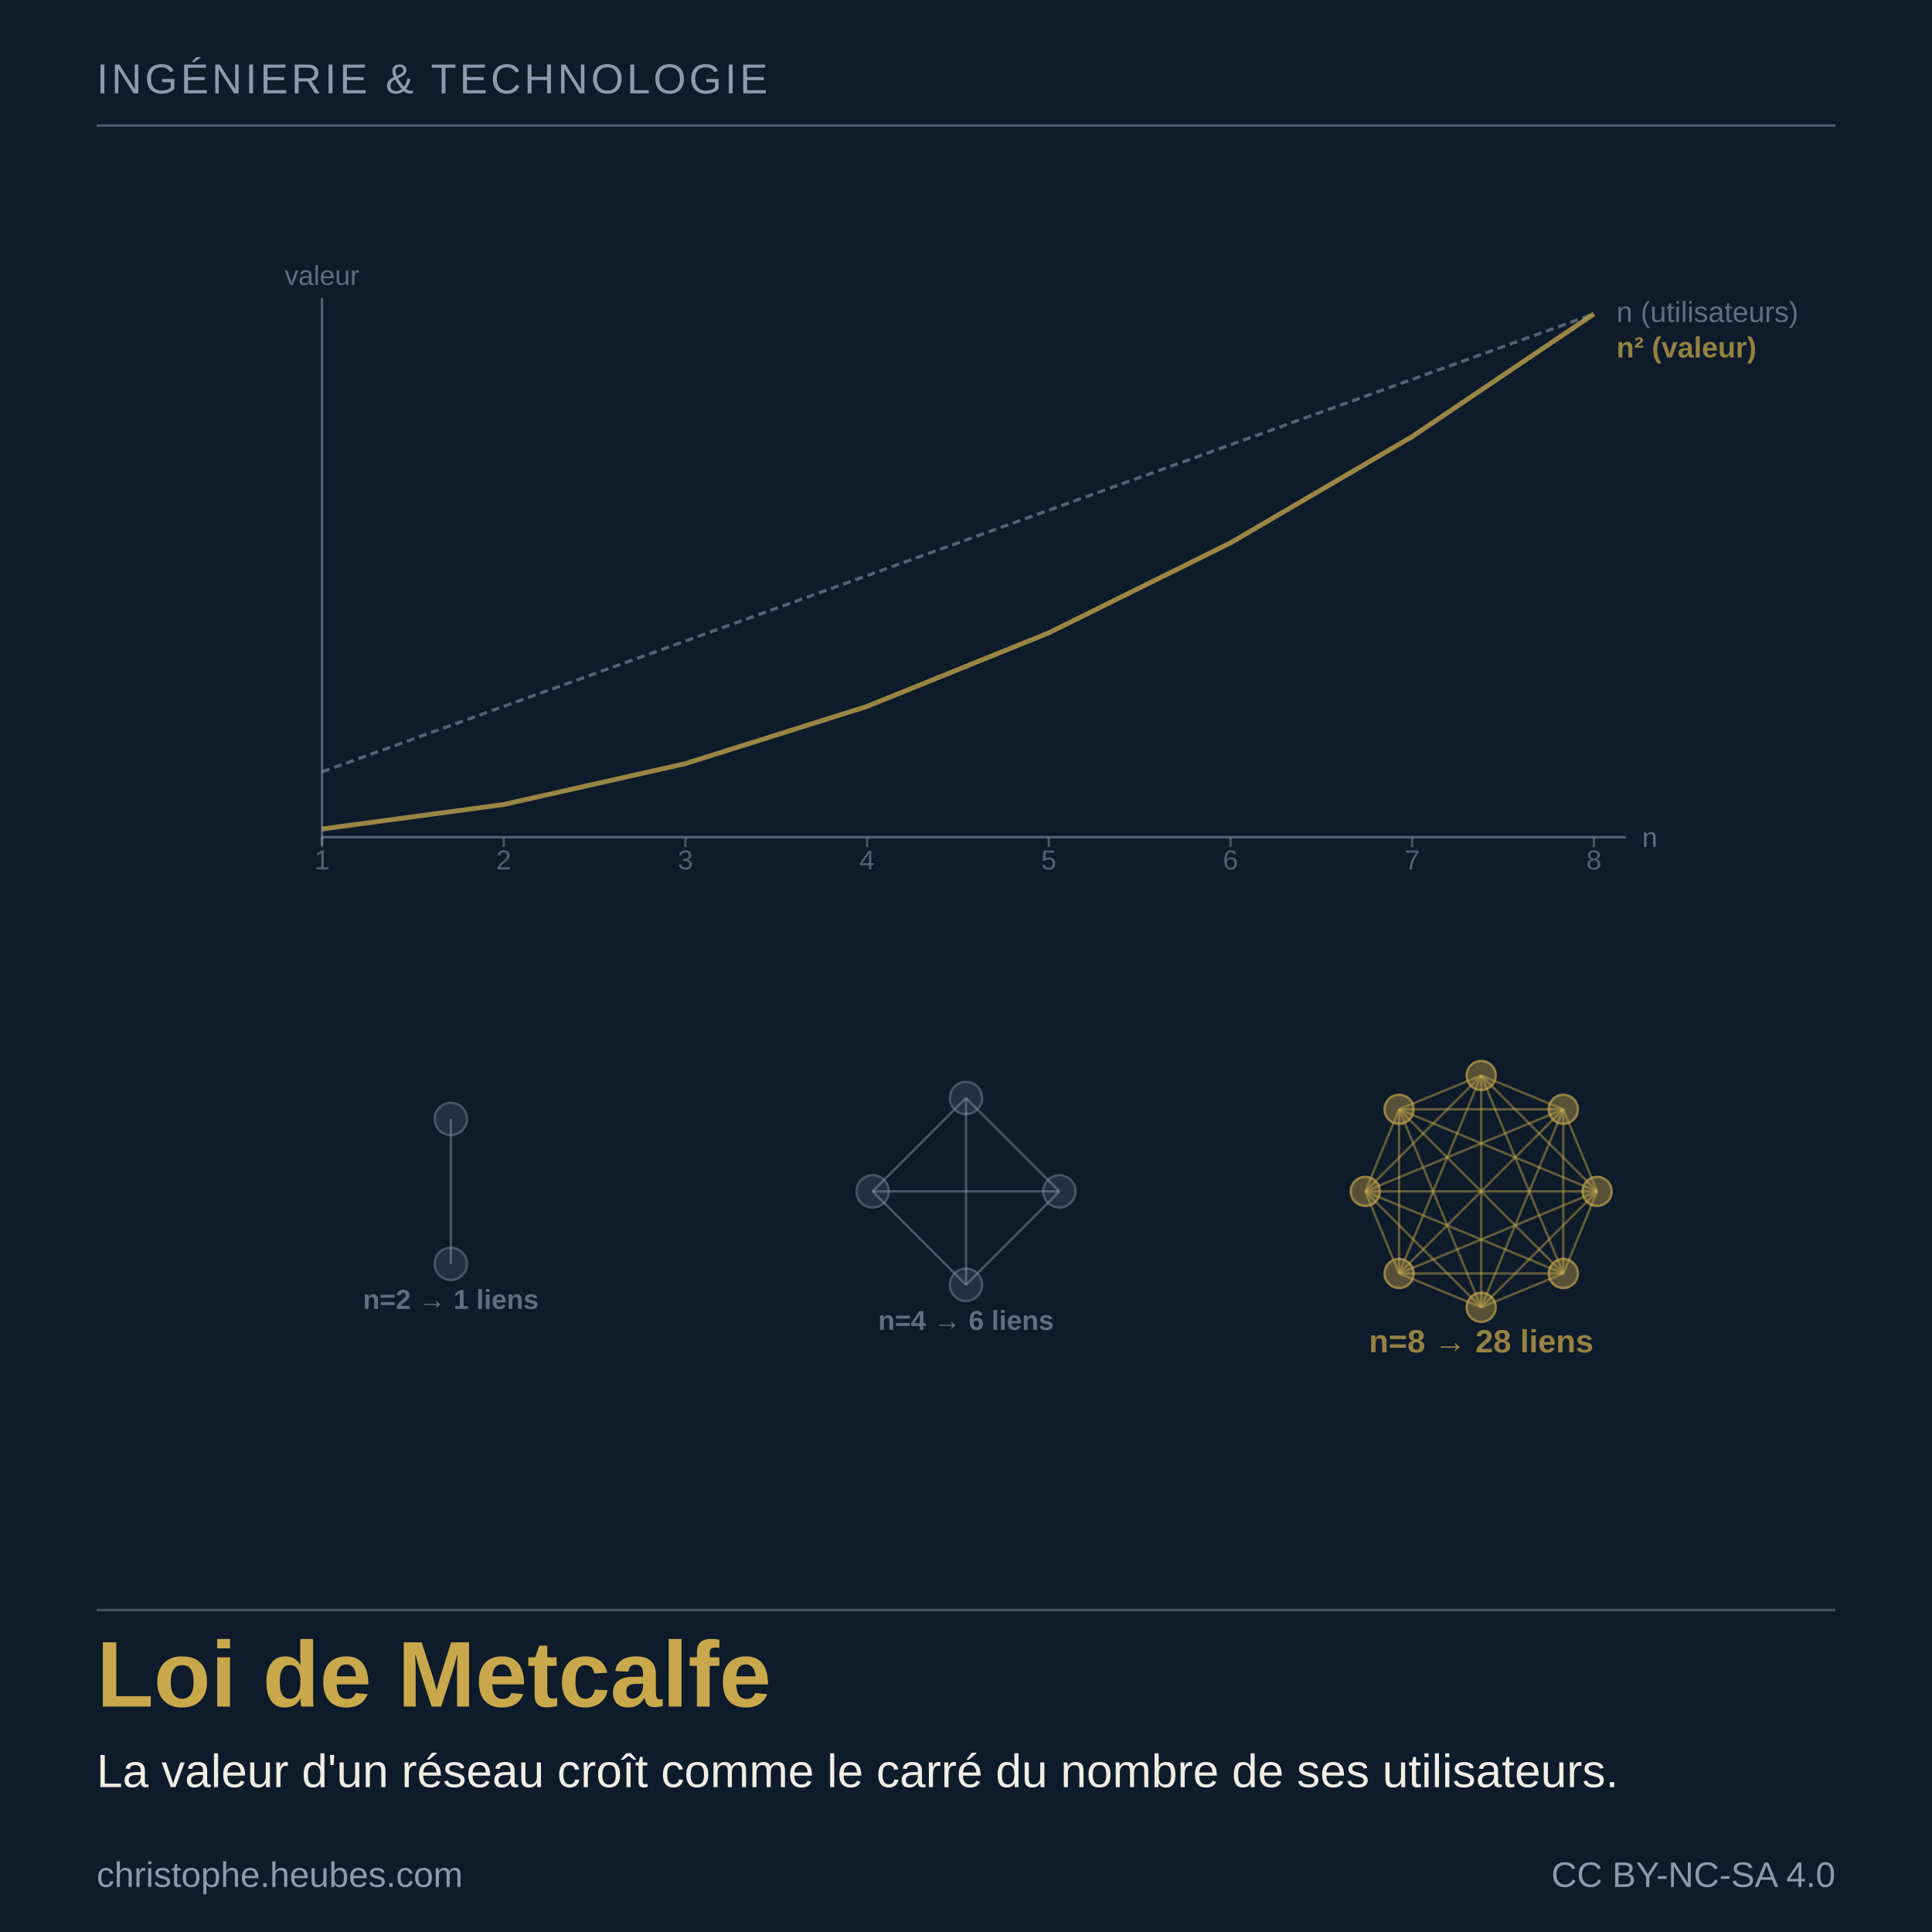
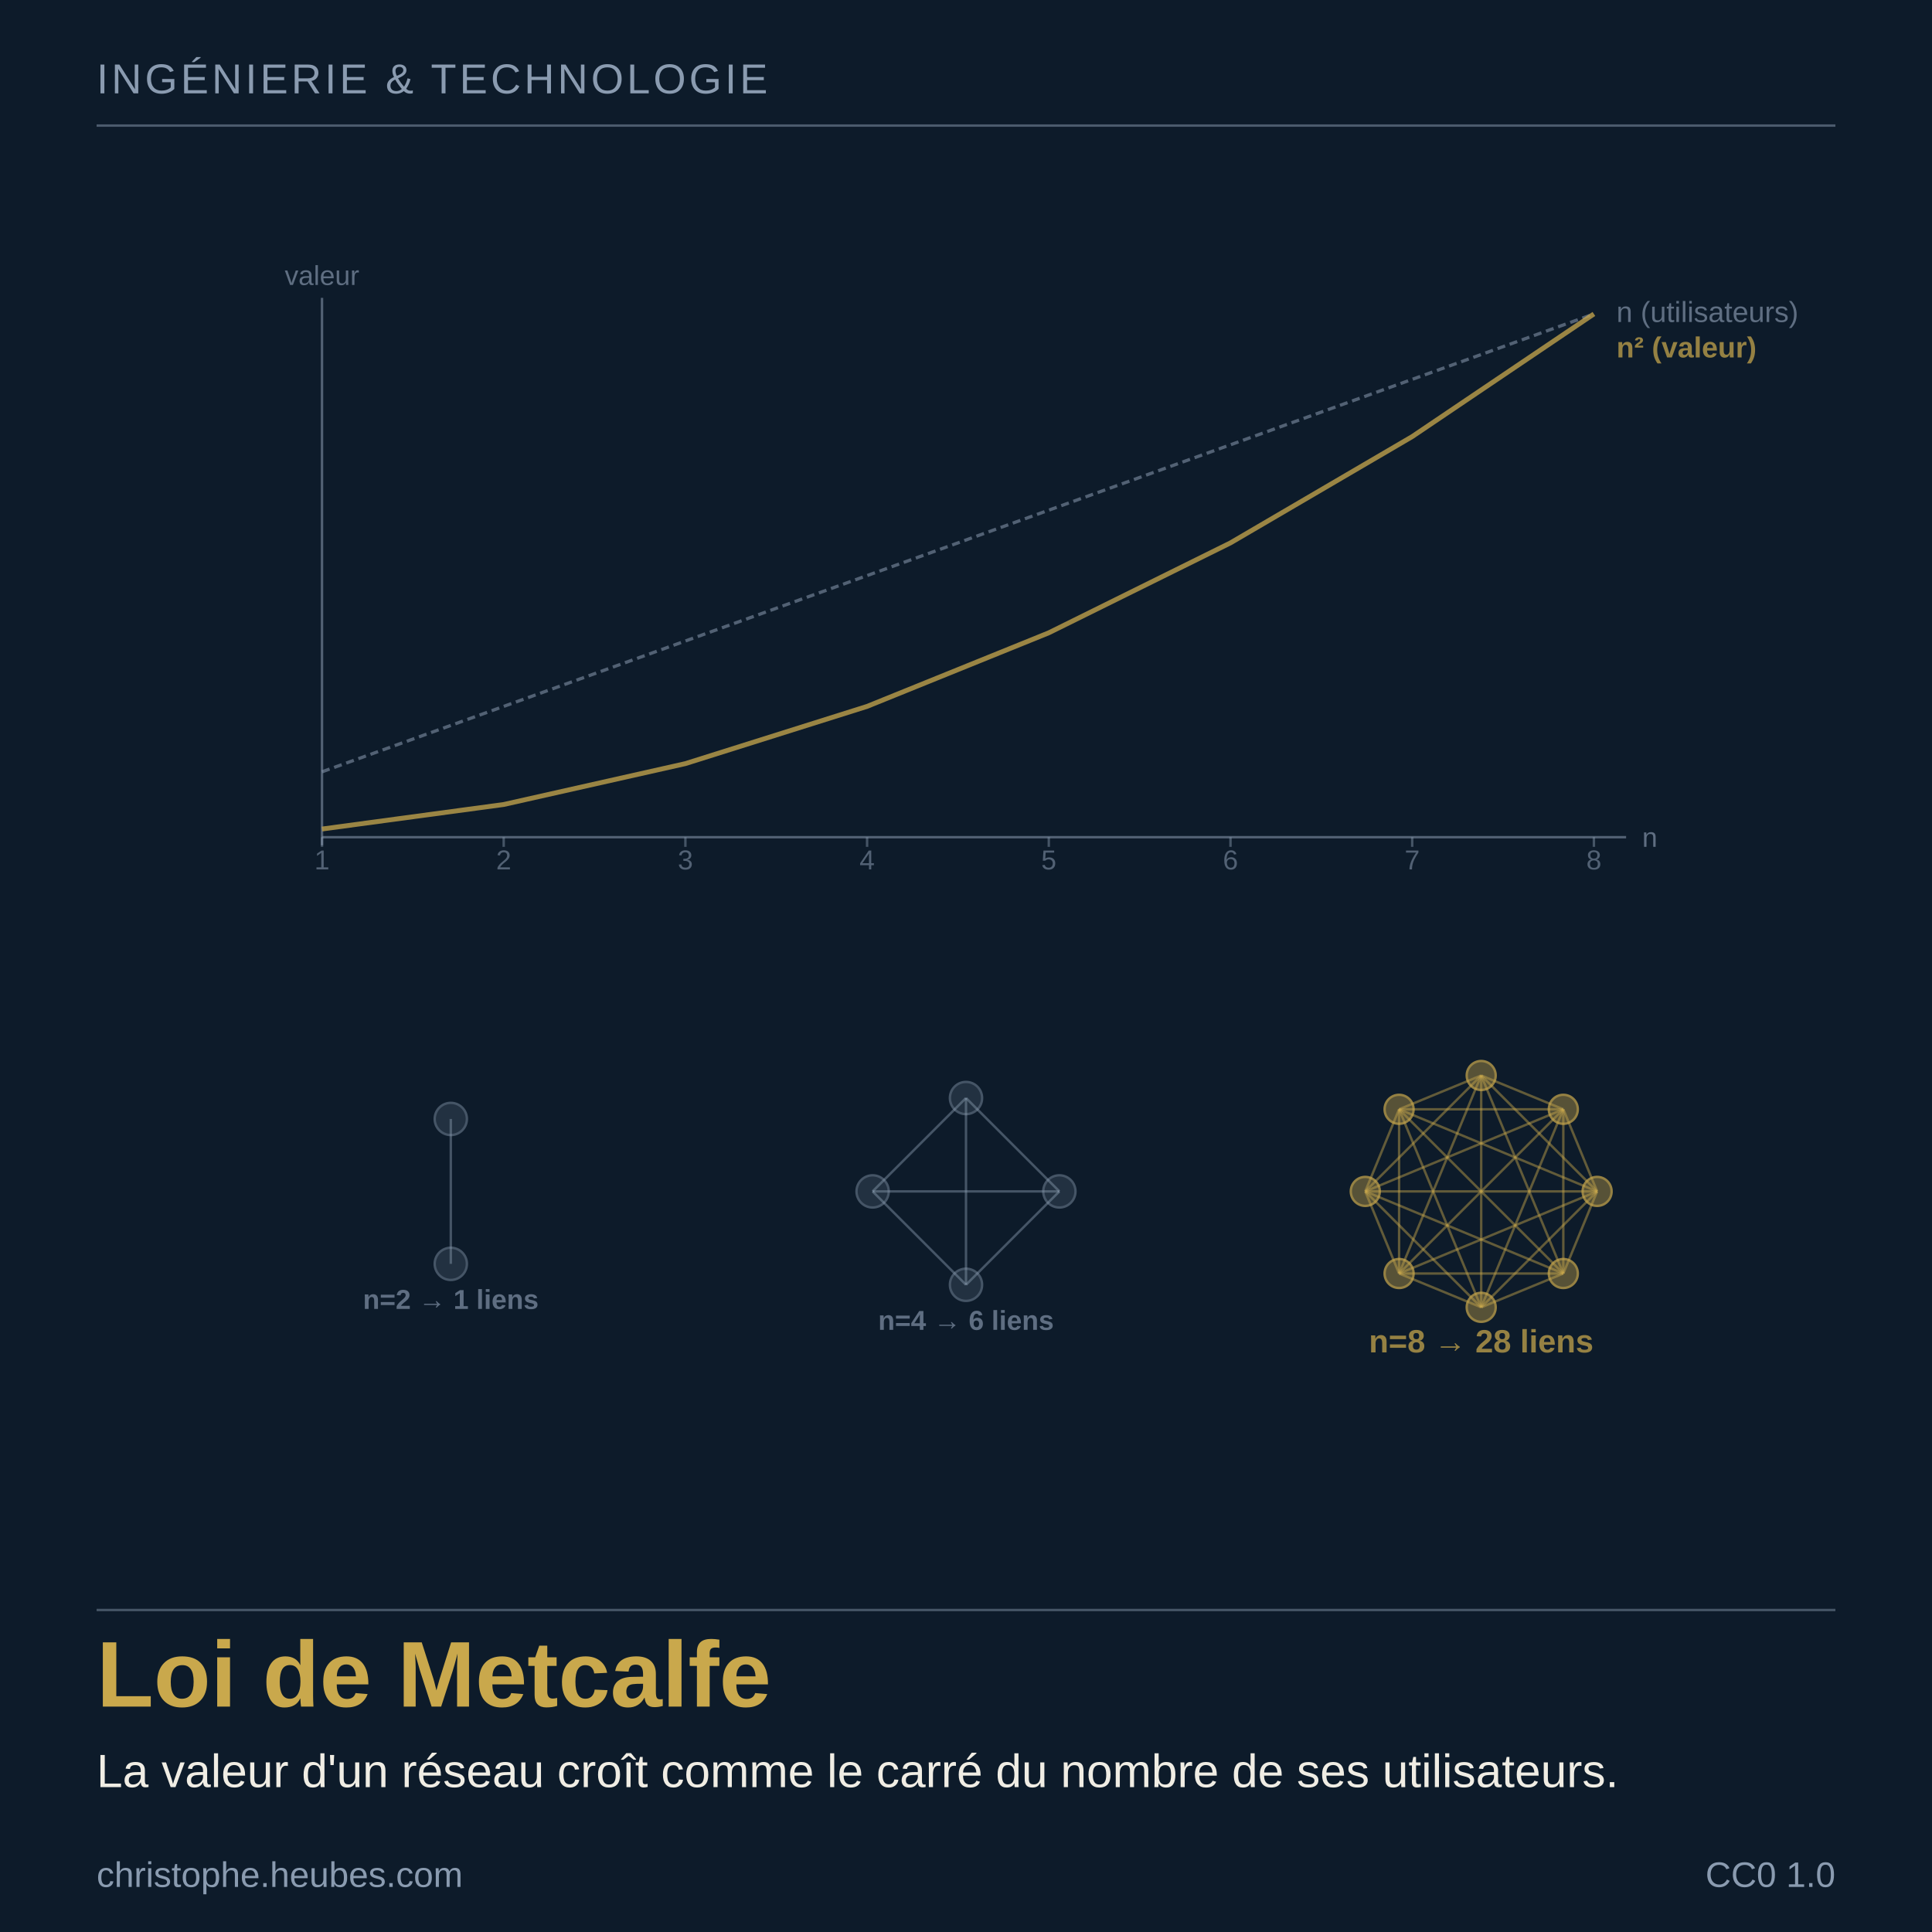
<svg xmlns="http://www.w3.org/2000/svg" viewBox="0 0 1200 1200" width="1200" height="1200">
  <rect width="1200" height="1200" fill="#0D1B2A" />
  <text x="60" y="58" font-family="'Ubuntu', 'Helvetica Neue', Arial, sans-serif" font-weight="500" font-size="26" fill="#8A9BB0" letter-spacing="2">INGÉNIERIE &amp; TECHNOLOGIE</text>
  <line x1="60" y1="78" x2="1140" y2="78" stroke="#8A9BB0" stroke-width="1.5" opacity="0.5" />
  <g transform="translate(0,0)">
    <line x1="200" y1="520" x2="1010" y2="520" stroke="#8A9BB0" stroke-width="1.5" opacity="0.55" />
    <line x1="200" y1="525" x2="200" y2="185" stroke="#8A9BB0" stroke-width="1.5" opacity="0.55" />
    <text x="1020" y="526" text-anchor="start" font-family="'Ubuntu', 'Helvetica Neue', Arial, sans-serif" font-size="17" fill="#8A9BB0" opacity="0.65">n</text>
    <text x="200" y="177" text-anchor="middle" font-family="'Ubuntu', 'Helvetica Neue', Arial, sans-serif" font-size="17" fill="#8A9BB0" opacity="0.65">valeur</text>
    <line x1="200" y1="520" x2="200" y2="526" stroke="#8A9BB0" stroke-width="1.5" opacity="0.45" />
    <text x="200" y="540" text-anchor="middle" font-family="'Ubuntu', 'Helvetica Neue', Arial, sans-serif" font-size="17" fill="#8A9BB0" opacity="0.55">1</text>
    <line x1="312.857" y1="520" x2="312.857" y2="526" stroke="#8A9BB0" stroke-width="1.5" opacity="0.45" />
    <text x="312.857" y="540" text-anchor="middle" font-family="'Ubuntu', 'Helvetica Neue', Arial, sans-serif" font-size="17" fill="#8A9BB0" opacity="0.55">2</text>
    <line x1="425.714" y1="520" x2="425.714" y2="526" stroke="#8A9BB0" stroke-width="1.5" opacity="0.45" />
    <text x="425.714" y="540" text-anchor="middle" font-family="'Ubuntu', 'Helvetica Neue', Arial, sans-serif" font-size="17" fill="#8A9BB0" opacity="0.55">3</text>
    <line x1="538.571" y1="520" x2="538.571" y2="526" stroke="#8A9BB0" stroke-width="1.5" opacity="0.45" />
    <text x="538.571" y="540" text-anchor="middle" font-family="'Ubuntu', 'Helvetica Neue', Arial, sans-serif" font-size="17" fill="#8A9BB0" opacity="0.55">4</text>
    <line x1="651.429" y1="520" x2="651.429" y2="526" stroke="#8A9BB0" stroke-width="1.5" opacity="0.45" />
    <text x="651.429" y="540" text-anchor="middle" font-family="'Ubuntu', 'Helvetica Neue', Arial, sans-serif" font-size="17" fill="#8A9BB0" opacity="0.55">5</text>
    <line x1="764.286" y1="520" x2="764.286" y2="526" stroke="#8A9BB0" stroke-width="1.5" opacity="0.45" />
    <text x="764.286" y="540" text-anchor="middle" font-family="'Ubuntu', 'Helvetica Neue', Arial, sans-serif" font-size="17" fill="#8A9BB0" opacity="0.55">6</text>
    <line x1="877.143" y1="520" x2="877.143" y2="526" stroke="#8A9BB0" stroke-width="1.5" opacity="0.45" />
    <text x="877.143" y="540" text-anchor="middle" font-family="'Ubuntu', 'Helvetica Neue', Arial, sans-serif" font-size="17" fill="#8A9BB0" opacity="0.55">7</text>
    <line x1="990" y1="520" x2="990" y2="526" stroke="#8A9BB0" stroke-width="1.5" opacity="0.45" />
    <text x="990" y="540" text-anchor="middle" font-family="'Ubuntu', 'Helvetica Neue', Arial, sans-serif" font-size="17" fill="#8A9BB0" opacity="0.55">8</text>
    <polyline points="200,479.375 312.857,438.75 425.714,398.125 538.571,357.5 651.429,316.875 764.286,276.25 877.143,235.625 990,195" fill="none" stroke="#8A9BB0" stroke-width="2" opacity="0.55" stroke-dasharray="5 3" />
    <polyline points="200,514.922 312.857,499.688 425.714,474.297 538.571,438.75 651.429,393.047 764.286,337.188 877.143,271.172 990,195" fill="none" stroke="#C9A84C" stroke-width="3" opacity="0.75" />
    <text x="1004" y="200" text-anchor="start" font-family="'Ubuntu', 'Helvetica Neue', Arial, sans-serif" font-weight="400" font-size="18" fill="#8A9BB0" opacity="0.65">n (utilisateurs)</text>
    <text x="1004" y="222" text-anchor="start" font-family="'Ubuntu', 'Helvetica Neue', Arial, sans-serif" font-weight="700" font-size="18" fill="#C9A84C" opacity="0.72">n² (valeur)</text>
    <line x1="280" y1="695" x2="280" y2="785" stroke="#8A9BB0" stroke-width="1.5" opacity="0.45" />
    <circle cx="280" cy="695" r="10" fill="#8A9BB0" fill-opacity="0.38" stroke="#8A9BB0" stroke-width="1.5" opacity="0.45" />
    <circle cx="280" cy="785" r="10" fill="#8A9BB0" fill-opacity="0.38" stroke="#8A9BB0" stroke-width="1.5" opacity="0.45" />
    <text x="280" y="813" text-anchor="middle" font-family="'Ubuntu', 'Helvetica Neue', Arial, sans-serif" font-weight="700" font-size="17" fill="#8A9BB0" opacity="0.65">n=2 → 1 liens</text>
    <line x1="600" y1="682" x2="658" y2="740" stroke="#8A9BB0" stroke-width="1.5" opacity="0.45" />
    <line x1="600" y1="682" x2="600" y2="798" stroke="#8A9BB0" stroke-width="1.5" opacity="0.45" />
    <line x1="600" y1="682" x2="542" y2="740" stroke="#8A9BB0" stroke-width="1.5" opacity="0.45" />
    <line x1="658" y1="740" x2="600" y2="798" stroke="#8A9BB0" stroke-width="1.5" opacity="0.45" />
    <line x1="658" y1="740" x2="542" y2="740" stroke="#8A9BB0" stroke-width="1.5" opacity="0.45" />
    <line x1="600" y1="798" x2="542" y2="740" stroke="#8A9BB0" stroke-width="1.5" opacity="0.45" />
    <circle cx="600" cy="682" r="10" fill="#8A9BB0" fill-opacity="0.38" stroke="#8A9BB0" stroke-width="1.5" opacity="0.45" />
    <circle cx="658" cy="740" r="10" fill="#8A9BB0" fill-opacity="0.38" stroke="#8A9BB0" stroke-width="1.5" opacity="0.45" />
    <circle cx="600" cy="798" r="10" fill="#8A9BB0" fill-opacity="0.38" stroke="#8A9BB0" stroke-width="1.5" opacity="0.45" />
    <circle cx="542" cy="740" r="10" fill="#8A9BB0" fill-opacity="0.38" stroke="#8A9BB0" stroke-width="1.5" opacity="0.45" />
    <text x="600" y="826" text-anchor="middle" font-family="'Ubuntu', 'Helvetica Neue', Arial, sans-serif" font-weight="700" font-size="17" fill="#8A9BB0" opacity="0.65">n=4 → 6 liens</text>
    <line x1="920" y1="668" x2="971" y2="689" stroke="#C9A84C" stroke-width="1.5" opacity="0.45" />
    <line x1="920" y1="668" x2="992" y2="740" stroke="#C9A84C" stroke-width="1.5" opacity="0.45" />
    <line x1="920" y1="668" x2="971" y2="791" stroke="#C9A84C" stroke-width="1.5" opacity="0.45" />
    <line x1="920" y1="668" x2="920" y2="812" stroke="#C9A84C" stroke-width="1.5" opacity="0.45" />
    <line x1="920" y1="668" x2="869" y2="791" stroke="#C9A84C" stroke-width="1.5" opacity="0.45" />
    <line x1="920" y1="668" x2="848" y2="740" stroke="#C9A84C" stroke-width="1.5" opacity="0.45" />
    <line x1="920" y1="668" x2="869" y2="689" stroke="#C9A84C" stroke-width="1.5" opacity="0.45" />
    <line x1="971" y1="689" x2="992" y2="740" stroke="#C9A84C" stroke-width="1.5" opacity="0.45" />
    <line x1="971" y1="689" x2="971" y2="791" stroke="#C9A84C" stroke-width="1.5" opacity="0.45" />
    <line x1="971" y1="689" x2="920" y2="812" stroke="#C9A84C" stroke-width="1.5" opacity="0.45" />
    <line x1="971" y1="689" x2="869" y2="791" stroke="#C9A84C" stroke-width="1.5" opacity="0.45" />
    <line x1="971" y1="689" x2="848" y2="740" stroke="#C9A84C" stroke-width="1.5" opacity="0.45" />
    <line x1="971" y1="689" x2="869" y2="689" stroke="#C9A84C" stroke-width="1.5" opacity="0.45" />
    <line x1="992" y1="740" x2="971" y2="791" stroke="#C9A84C" stroke-width="1.5" opacity="0.45" />
    <line x1="992" y1="740" x2="920" y2="812" stroke="#C9A84C" stroke-width="1.5" opacity="0.45" />
    <line x1="992" y1="740" x2="869" y2="791" stroke="#C9A84C" stroke-width="1.5" opacity="0.45" />
    <line x1="992" y1="740" x2="848" y2="740" stroke="#C9A84C" stroke-width="1.5" opacity="0.45" />
    <line x1="992" y1="740" x2="869" y2="689" stroke="#C9A84C" stroke-width="1.5" opacity="0.45" />
    <line x1="971" y1="791" x2="920" y2="812" stroke="#C9A84C" stroke-width="1.5" opacity="0.45" />
    <line x1="971" y1="791" x2="869" y2="791" stroke="#C9A84C" stroke-width="1.5" opacity="0.45" />
    <line x1="971" y1="791" x2="848" y2="740" stroke="#C9A84C" stroke-width="1.5" opacity="0.45" />
    <line x1="971" y1="791" x2="869" y2="689" stroke="#C9A84C" stroke-width="1.5" opacity="0.45" />
    <line x1="920" y1="812" x2="869" y2="791" stroke="#C9A84C" stroke-width="1.5" opacity="0.45" />
    <line x1="920" y1="812" x2="848" y2="740" stroke="#C9A84C" stroke-width="1.5" opacity="0.45" />
    <line x1="920" y1="812" x2="869" y2="689" stroke="#C9A84C" stroke-width="1.5" opacity="0.45" />
    <line x1="869" y1="791" x2="848" y2="740" stroke="#C9A84C" stroke-width="1.5" opacity="0.45" />
    <line x1="869" y1="791" x2="869" y2="689" stroke="#C9A84C" stroke-width="1.5" opacity="0.45" />
    <line x1="848" y1="740" x2="869" y2="689" stroke="#C9A84C" stroke-width="1.5" opacity="0.45" />
    <circle cx="920" cy="668" r="9" fill="#C9A84C" fill-opacity="0.55" stroke="#C9A84C" stroke-width="1.5" opacity="0.72" />
    <circle cx="971" cy="689" r="9" fill="#C9A84C" fill-opacity="0.55" stroke="#C9A84C" stroke-width="1.5" opacity="0.72" />
    <circle cx="992" cy="740" r="9" fill="#C9A84C" fill-opacity="0.55" stroke="#C9A84C" stroke-width="1.5" opacity="0.72" />
    <circle cx="971" cy="791" r="9" fill="#C9A84C" fill-opacity="0.55" stroke="#C9A84C" stroke-width="1.5" opacity="0.72" />
    <circle cx="920" cy="812" r="9" fill="#C9A84C" fill-opacity="0.55" stroke="#C9A84C" stroke-width="1.5" opacity="0.72" />
    <circle cx="869" cy="791" r="9" fill="#C9A84C" fill-opacity="0.55" stroke="#C9A84C" stroke-width="1.5" opacity="0.72" />
    <circle cx="848" cy="740" r="9" fill="#C9A84C" fill-opacity="0.55" stroke="#C9A84C" stroke-width="1.5" opacity="0.72" />
    <circle cx="869" cy="689" r="9" fill="#C9A84C" fill-opacity="0.55" stroke="#C9A84C" stroke-width="1.5" opacity="0.72" />
    <text x="920" y="840" text-anchor="middle" font-family="'Ubuntu', 'Helvetica Neue', Arial, sans-serif" font-weight="700" font-size="20" fill="#C9A84C" opacity="0.72">n=8 → 28 liens</text>
  </g>
  <line x1="60" y1="1000" x2="1140" y2="1000" stroke="#8A9BB0" stroke-width="1.5" opacity="0.45" />
  <text x="60" y="1060" font-family="'Ubuntu', 'Helvetica Neue', Arial, sans-serif" font-weight="700" font-size="58" fill="#C9A84C">Loi de Metcalfe</text>
  <text x="60" y="1110" font-family="'Ubuntu', 'Helvetica Neue', Arial, sans-serif" font-weight="400" font-size="29" fill="#F0EDE4">La valeur d'un réseau croît comme le carré du nombre de ses utilisateurs.</text>
  <text x="60" y="1172" font-family="'Ubuntu', 'Helvetica Neue', Arial, sans-serif" font-weight="400" font-size="22" fill="#8A9BB0">christophe.heubes.com</text>
-   <text x="1140" y="1172" text-anchor="end" font-family="'Ubuntu', 'Helvetica Neue', Arial, sans-serif" font-weight="400" font-size="22" fill="#8A9BB0">CC BY-NC-SA 4.0</text>
+   <text x="1140" y="1172" text-anchor="end" font-family="'Ubuntu', 'Helvetica Neue', Arial, sans-serif" font-weight="400" font-size="22" fill="#8A9BB0">CC0 1.0</text>
</svg>
